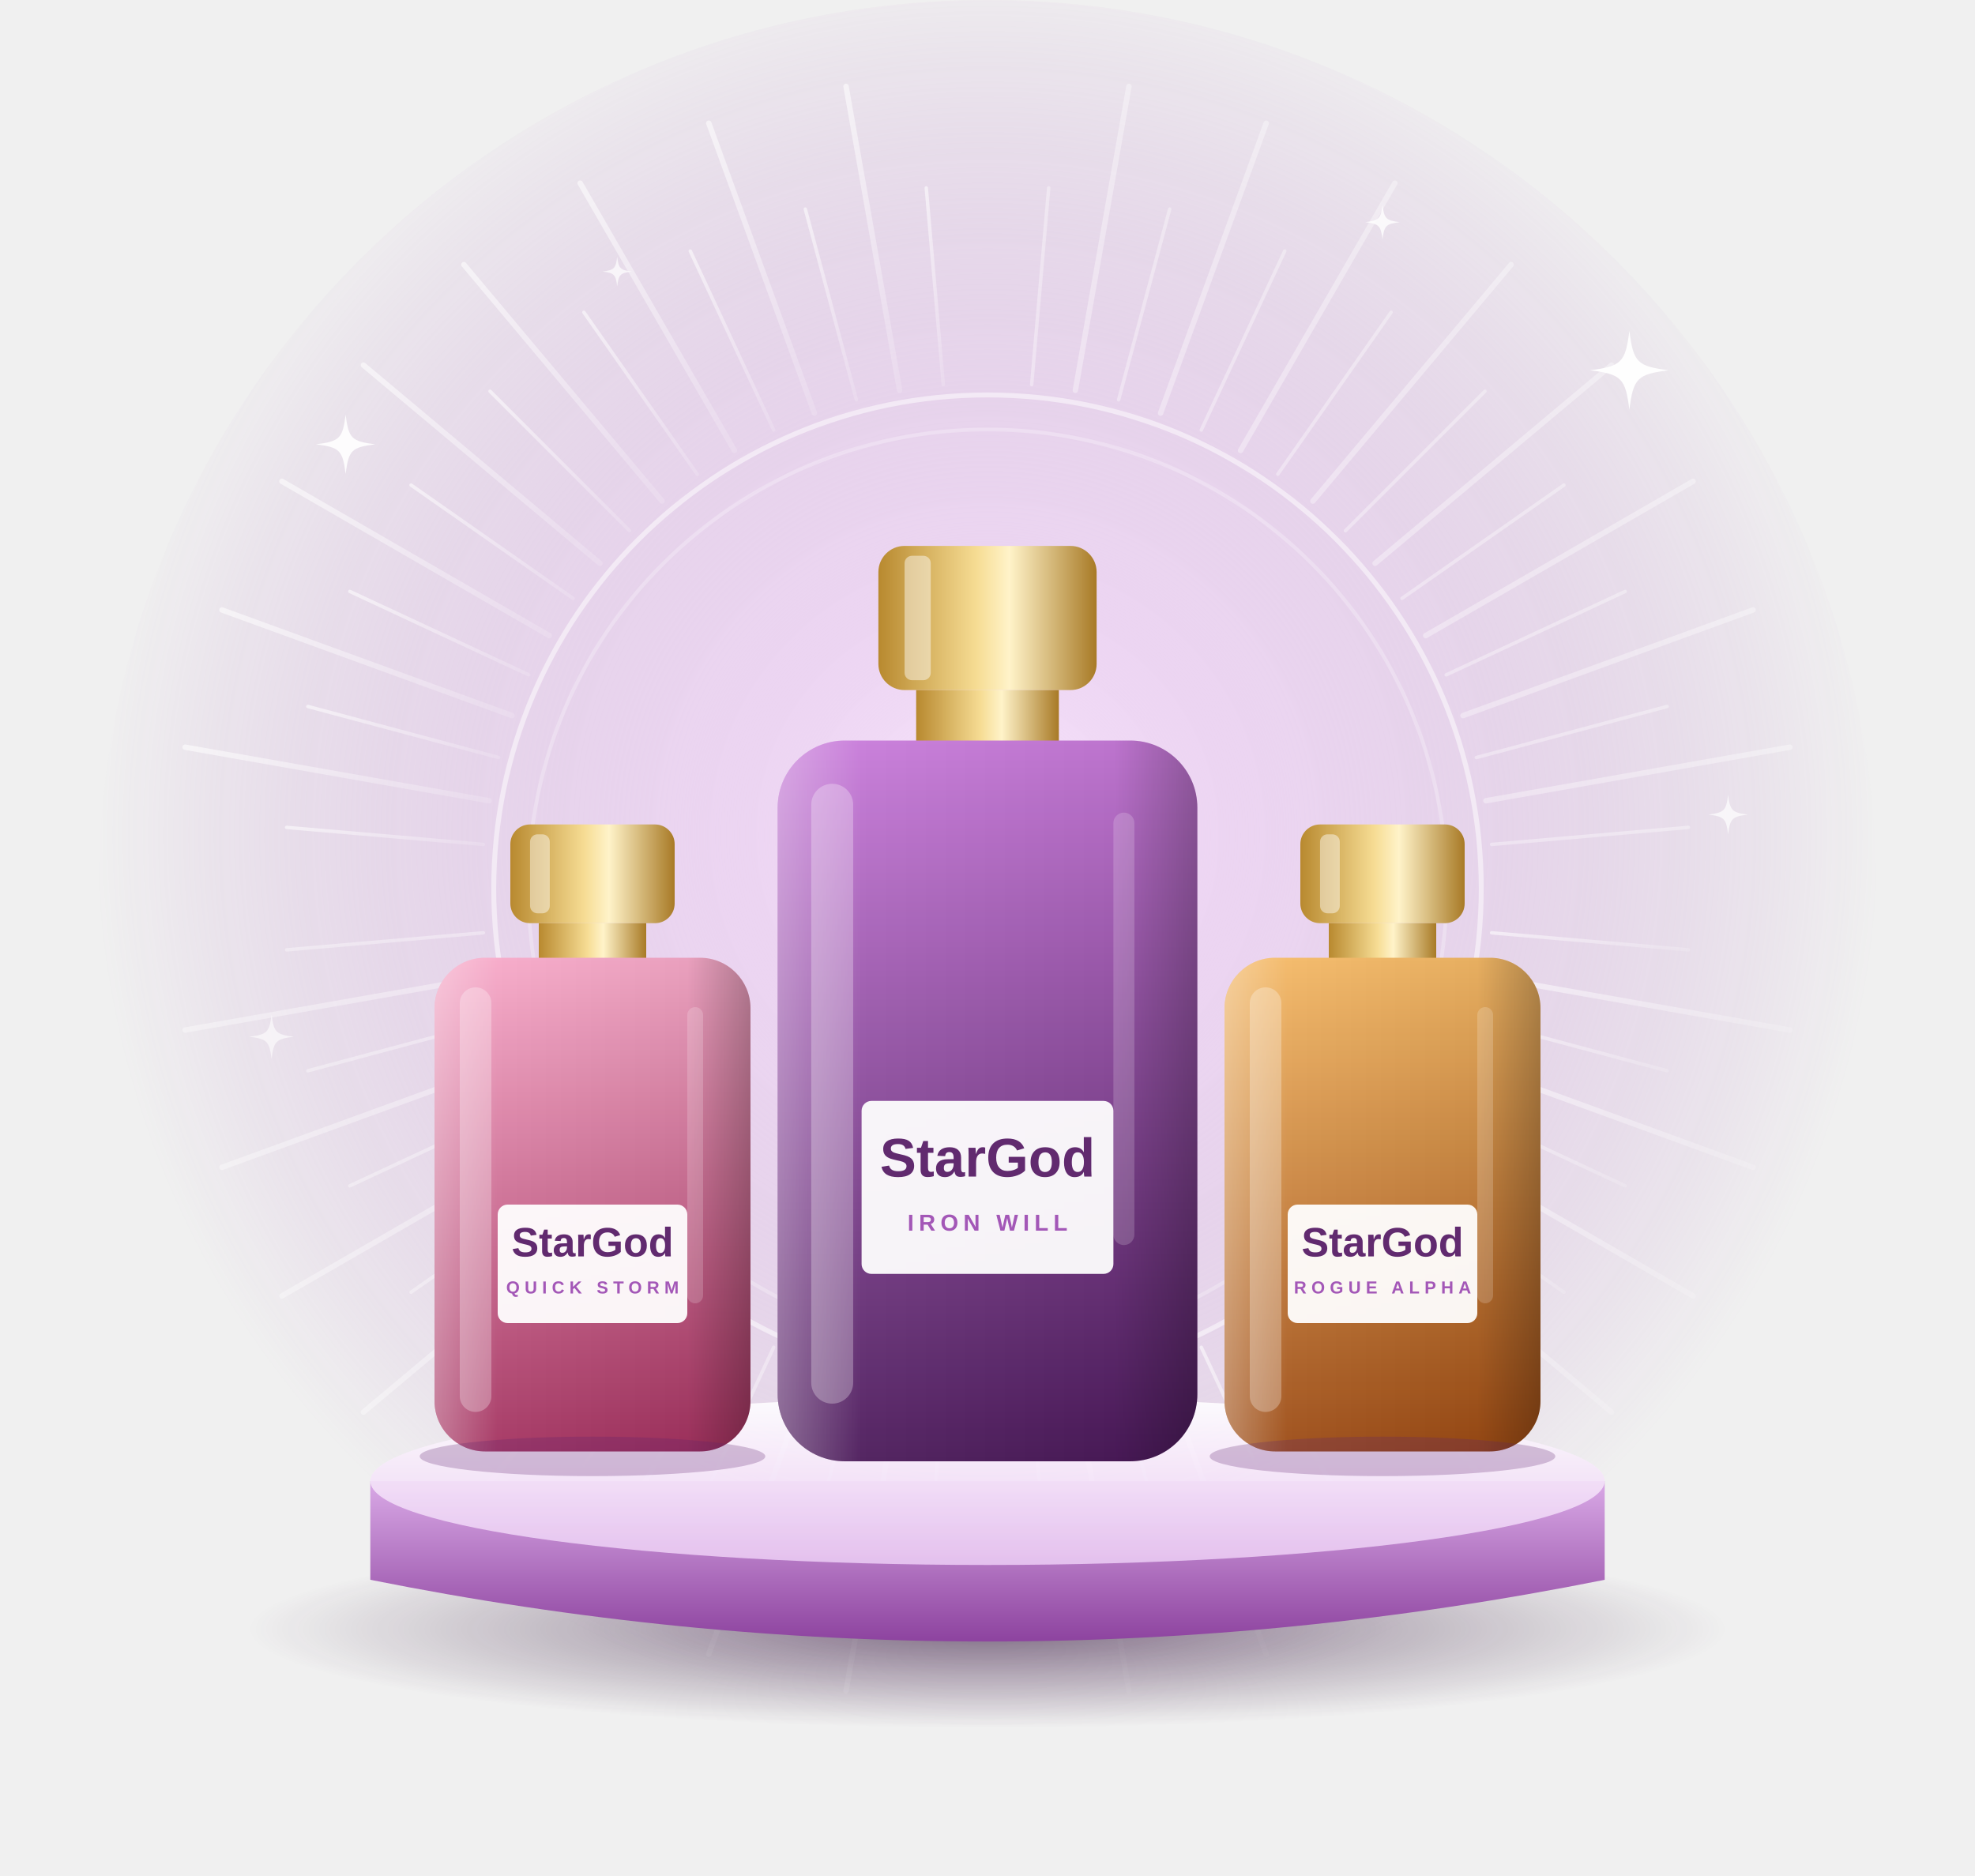
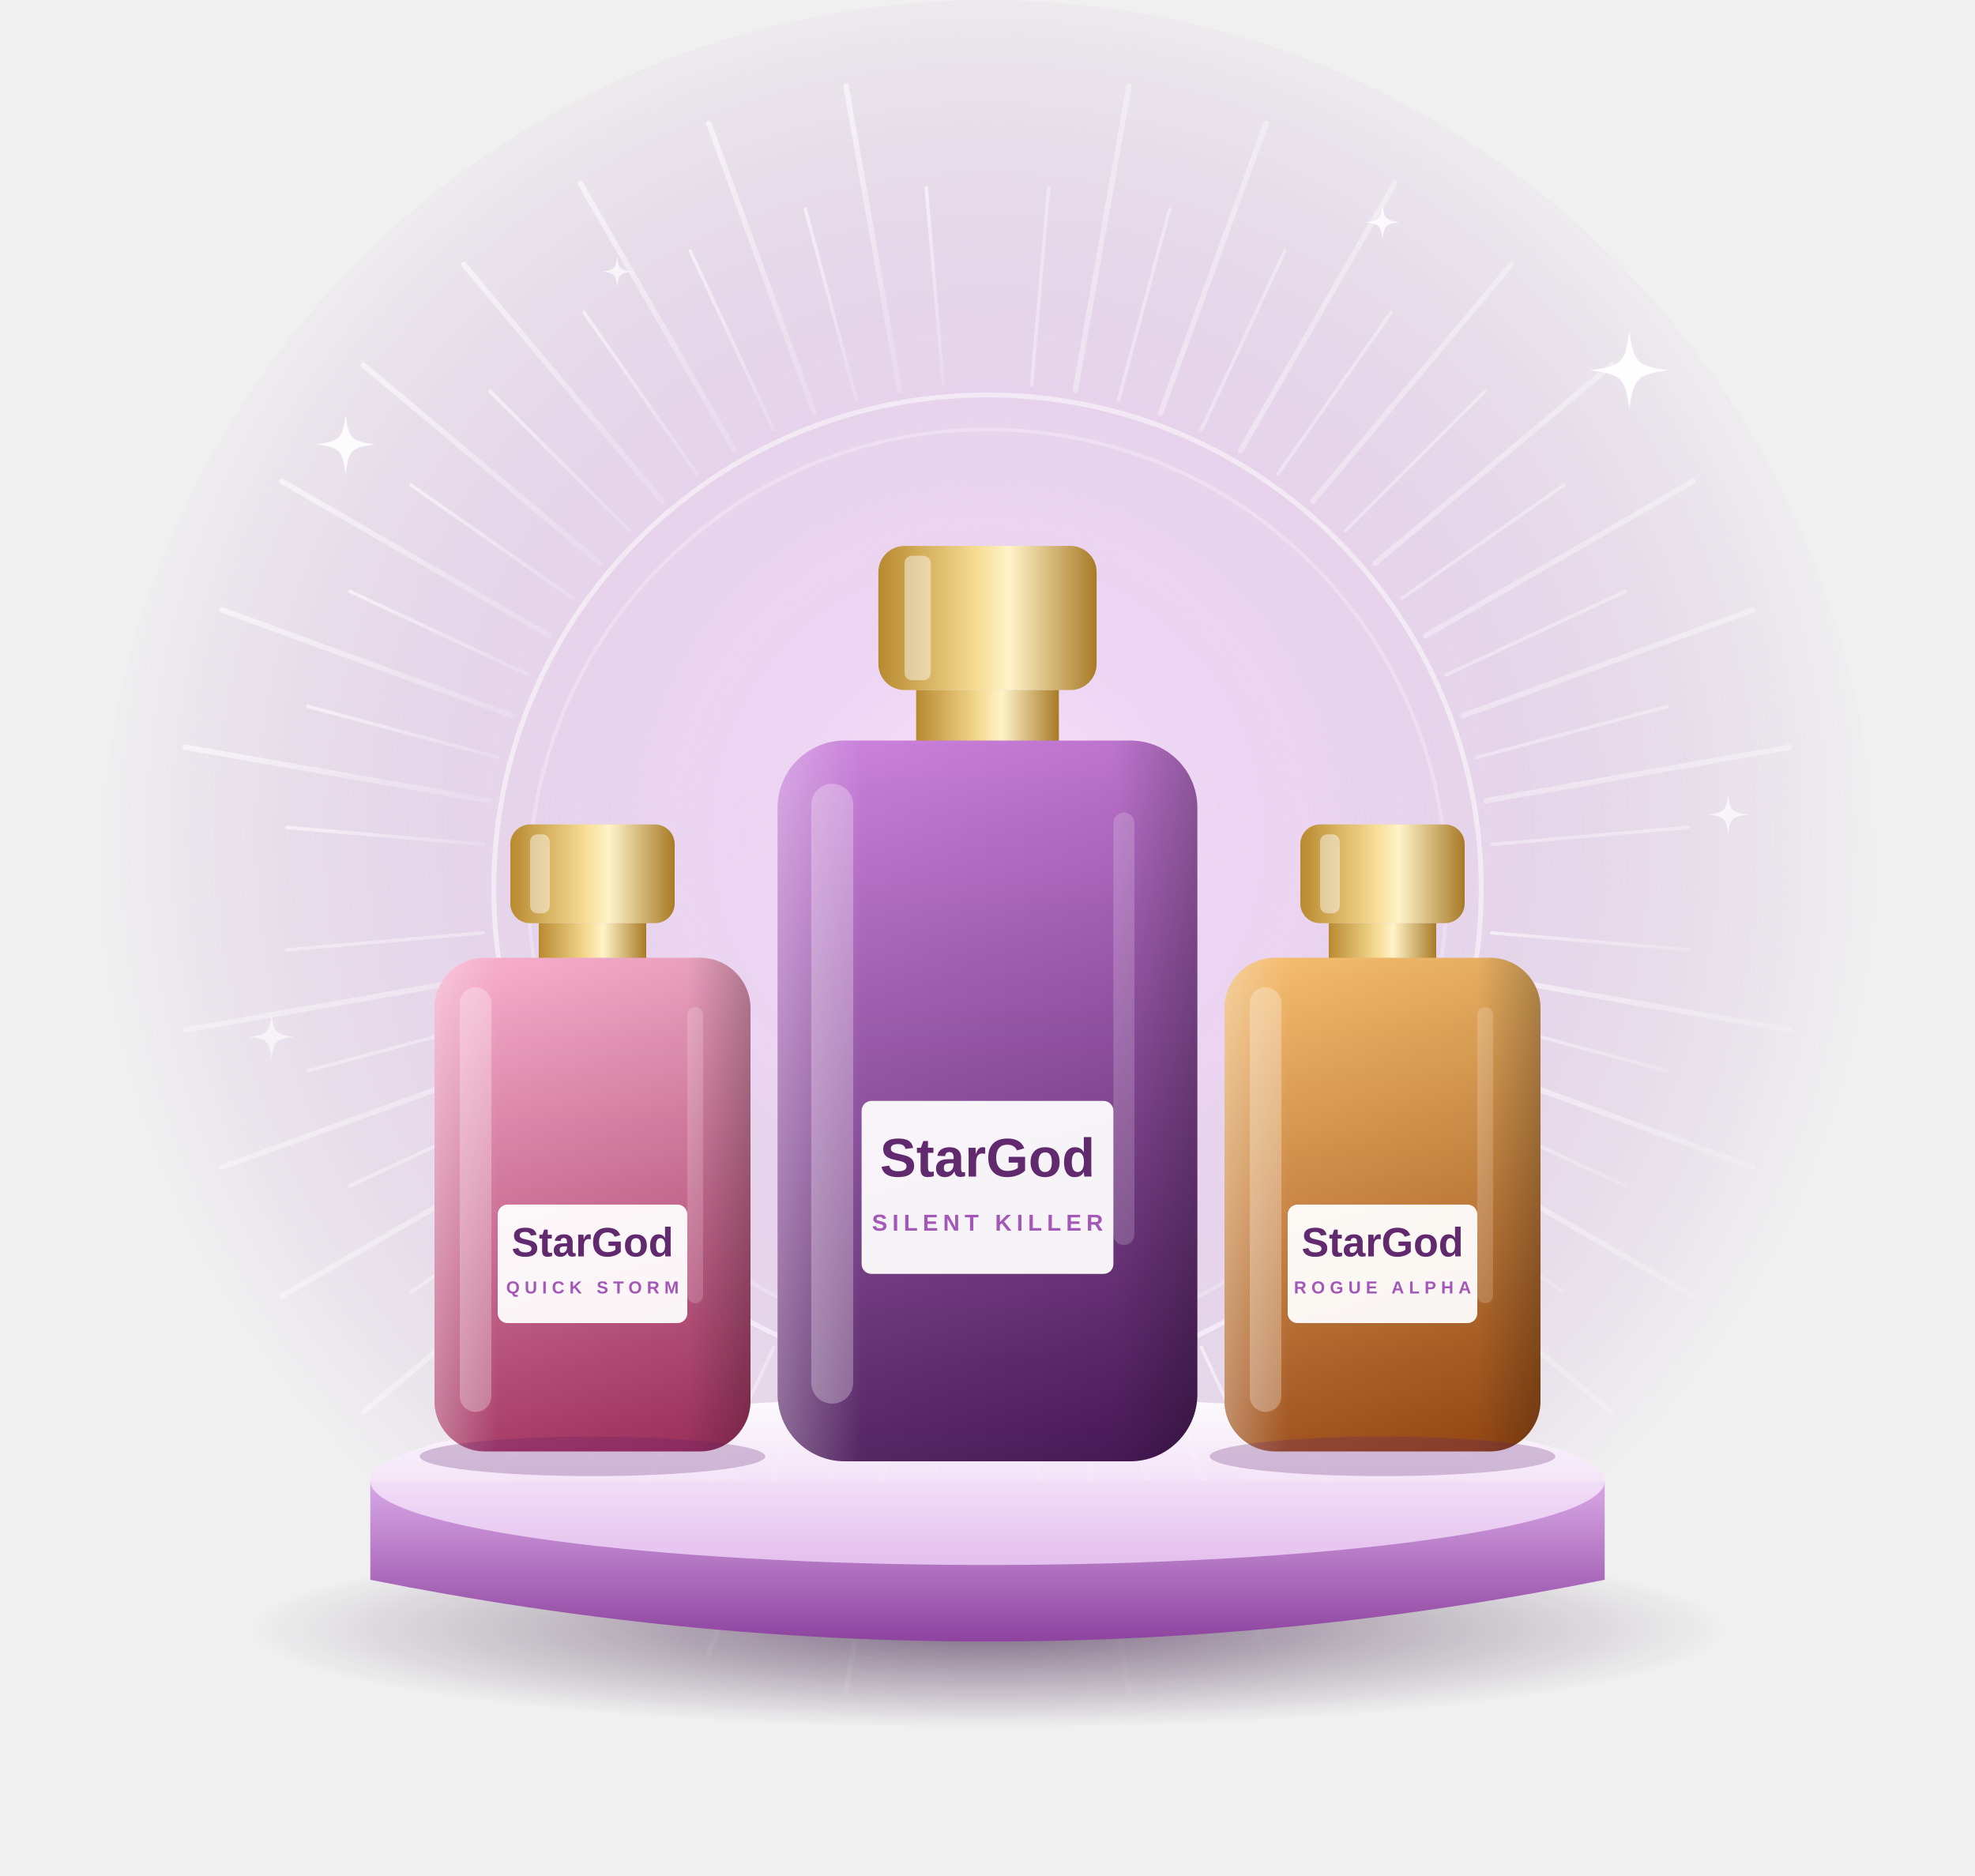
<svg xmlns="http://www.w3.org/2000/svg" viewBox="0 0 800 760">
  <defs>
    <radialGradient id="glow" cx="50%" cy="47%" r="50%">
      <stop offset="0" stop-color="#fbe9ff" stop-opacity=".9" />
      <stop offset=".35" stop-color="#e4b3f0" stop-opacity=".45" />
      <stop offset="1" stop-color="#a357b7" stop-opacity="0" />
    </radialGradient>
    <linearGradient id="ray" x1="0" y1="0" x2="1" y2="1">
      <stop offset="0" stop-color="#fff" stop-opacity=".55" />
      <stop offset="1" stop-color="#fff" stop-opacity=".15" />
    </linearGradient>
    <linearGradient id="gold" x1="0" y1="0" x2="1" y2="0">
      <stop offset="0" stop-color="#b8892f" />
      <stop offset=".45" stop-color="#f6dc93" />
      <stop offset=".6" stop-color="#fff3c9" />
      <stop offset="1" stop-color="#a87a26" />
    </linearGradient>
    <linearGradient id="glass" x1="0" y1="0" x2="1" y2="0">
      <stop offset="0" stop-color="#fff" stop-opacity=".35" />
      <stop offset=".2" stop-color="#fff" stop-opacity=".05" />
      <stop offset=".8" stop-color="#000" stop-opacity=".05" />
      <stop offset="1" stop-color="#000" stop-opacity=".28" />
    </linearGradient>
    <linearGradient id="amber" x1="0" y1="0" x2="0" y2="1">
      <stop offset="0" stop-color="#f3b866" />
      <stop offset="1" stop-color="#9b4a14" />
    </linearGradient>
    <linearGradient id="plum" x1="0" y1="0" x2="0" y2="1">
      <stop offset="0" stop-color="#c77ad9" />
      <stop offset="1" stop-color="#4b1a5a" />
    </linearGradient>
    <linearGradient id="rose" x1="0" y1="0" x2="0" y2="1">
      <stop offset="0" stop-color="#f6a9c8" />
      <stop offset="1" stop-color="#a3325f" />
    </linearGradient>
    <radialGradient id="floor" cx="50%" cy="50%" r="50%">
      <stop offset="0" stop-color="#2b0d33" stop-opacity=".55" />
      <stop offset="1" stop-color="#2b0d33" stop-opacity="0" />
    </radialGradient>
    <linearGradient id="ped" x1="0" y1="0" x2="0" y2="1">
      <stop offset="0" stop-color="#fff" stop-opacity=".9" />
      <stop offset="1" stop-color="#e9c8f2" stop-opacity=".9" />
    </linearGradient>
    <linearGradient id="pedside" x1="0" y1="0" x2="0" y2="1">
      <stop offset="0" stop-color="#d9a9e6" />
      <stop offset="1" stop-color="#8d439f" />
    </linearGradient>
  </defs>
  <circle cx="400" cy="360" r="360" fill="url(#glow)" />
  <g>
    <line x1="605.0" y1="360.0" x2="730.0" y2="360.0" stroke="url(#ray)" stroke-width="2.2" stroke-linecap="round" />
    <line x1="604.2" y1="377.9" x2="683.9" y2="384.8" stroke="url(#ray)" stroke-width="1.4" stroke-linecap="round" />
    <line x1="601.9" y1="395.6" x2="725.0" y2="417.3" stroke="url(#ray)" stroke-width="2.2" stroke-linecap="round" />
    <line x1="598.0" y1="413.1" x2="675.3" y2="433.8" stroke="url(#ray)" stroke-width="1.4" stroke-linecap="round" />
    <line x1="592.6" y1="430.1" x2="710.1" y2="472.9" stroke="url(#ray)" stroke-width="2.2" stroke-linecap="round" />
    <line x1="585.8" y1="446.6" x2="658.3" y2="480.4" stroke="url(#ray)" stroke-width="1.4" stroke-linecap="round" />
    <line x1="577.5" y1="462.5" x2="685.8" y2="525.0" stroke="url(#ray)" stroke-width="2.2" stroke-linecap="round" />
    <line x1="567.9" y1="477.6" x2="633.5" y2="523.5" stroke="url(#ray)" stroke-width="1.4" stroke-linecap="round" />
    <line x1="557.0" y1="491.8" x2="652.8" y2="572.1" stroke="url(#ray)" stroke-width="2.2" stroke-linecap="round" />
    <line x1="545.0" y1="505.0" x2="601.5" y2="561.5" stroke="url(#ray)" stroke-width="1.4" stroke-linecap="round" />
    <line x1="531.8" y1="517.0" x2="612.1" y2="612.8" stroke="url(#ray)" stroke-width="2.2" stroke-linecap="round" />
    <line x1="517.6" y1="527.9" x2="563.5" y2="593.5" stroke="url(#ray)" stroke-width="1.4" stroke-linecap="round" />
    <line x1="502.5" y1="537.5" x2="565.0" y2="645.8" stroke="url(#ray)" stroke-width="2.2" stroke-linecap="round" />
    <line x1="486.6" y1="545.8" x2="520.4" y2="618.3" stroke="url(#ray)" stroke-width="1.4" stroke-linecap="round" />
    <line x1="470.1" y1="552.6" x2="512.9" y2="670.1" stroke="url(#ray)" stroke-width="2.2" stroke-linecap="round" />
    <line x1="453.1" y1="558.0" x2="473.8" y2="635.3" stroke="url(#ray)" stroke-width="1.4" stroke-linecap="round" />
    <line x1="435.6" y1="561.9" x2="457.3" y2="685.0" stroke="url(#ray)" stroke-width="2.2" stroke-linecap="round" />
    <line x1="417.9" y1="564.2" x2="424.8" y2="643.9" stroke="url(#ray)" stroke-width="1.4" stroke-linecap="round" />
    <line x1="400.0" y1="565.0" x2="400.0" y2="690.0" stroke="url(#ray)" stroke-width="2.2" stroke-linecap="round" />
    <line x1="382.1" y1="564.2" x2="375.2" y2="643.9" stroke="url(#ray)" stroke-width="1.4" stroke-linecap="round" />
    <line x1="364.4" y1="561.9" x2="342.7" y2="685.0" stroke="url(#ray)" stroke-width="2.2" stroke-linecap="round" />
    <line x1="346.9" y1="558.0" x2="326.2" y2="635.3" stroke="url(#ray)" stroke-width="1.4" stroke-linecap="round" />
    <line x1="329.9" y1="552.6" x2="287.1" y2="670.1" stroke="url(#ray)" stroke-width="2.2" stroke-linecap="round" />
    <line x1="313.4" y1="545.8" x2="279.6" y2="618.3" stroke="url(#ray)" stroke-width="1.4" stroke-linecap="round" />
    <line x1="297.5" y1="537.5" x2="235.0" y2="645.8" stroke="url(#ray)" stroke-width="2.2" stroke-linecap="round" />
    <line x1="282.4" y1="527.9" x2="236.5" y2="593.5" stroke="url(#ray)" stroke-width="1.4" stroke-linecap="round" />
    <line x1="268.2" y1="517.0" x2="187.9" y2="612.8" stroke="url(#ray)" stroke-width="2.2" stroke-linecap="round" />
    <line x1="255.0" y1="505.0" x2="198.5" y2="561.5" stroke="url(#ray)" stroke-width="1.4" stroke-linecap="round" />
    <line x1="243.0" y1="491.8" x2="147.2" y2="572.1" stroke="url(#ray)" stroke-width="2.2" stroke-linecap="round" />
    <line x1="232.1" y1="477.6" x2="166.5" y2="523.5" stroke="url(#ray)" stroke-width="1.4" stroke-linecap="round" />
    <line x1="222.5" y1="462.5" x2="114.2" y2="525.0" stroke="url(#ray)" stroke-width="2.2" stroke-linecap="round" />
    <line x1="214.2" y1="446.6" x2="141.7" y2="480.4" stroke="url(#ray)" stroke-width="1.4" stroke-linecap="round" />
    <line x1="207.4" y1="430.1" x2="89.9" y2="472.9" stroke="url(#ray)" stroke-width="2.2" stroke-linecap="round" />
    <line x1="202.0" y1="413.1" x2="124.7" y2="433.8" stroke="url(#ray)" stroke-width="1.4" stroke-linecap="round" />
    <line x1="198.1" y1="395.6" x2="75.0" y2="417.3" stroke="url(#ray)" stroke-width="2.2" stroke-linecap="round" />
    <line x1="195.8" y1="377.9" x2="116.1" y2="384.8" stroke="url(#ray)" stroke-width="1.4" stroke-linecap="round" />
    <line x1="195.0" y1="360.0" x2="70.0" y2="360.0" stroke="url(#ray)" stroke-width="2.2" stroke-linecap="round" />
    <line x1="195.8" y1="342.1" x2="116.1" y2="335.2" stroke="url(#ray)" stroke-width="1.4" stroke-linecap="round" />
    <line x1="198.1" y1="324.4" x2="75.0" y2="302.7" stroke="url(#ray)" stroke-width="2.2" stroke-linecap="round" />
    <line x1="202.0" y1="306.9" x2="124.7" y2="286.2" stroke="url(#ray)" stroke-width="1.4" stroke-linecap="round" />
    <line x1="207.4" y1="289.9" x2="89.9" y2="247.1" stroke="url(#ray)" stroke-width="2.2" stroke-linecap="round" />
    <line x1="214.2" y1="273.4" x2="141.7" y2="239.6" stroke="url(#ray)" stroke-width="1.4" stroke-linecap="round" />
    <line x1="222.5" y1="257.5" x2="114.2" y2="195.0" stroke="url(#ray)" stroke-width="2.2" stroke-linecap="round" />
    <line x1="232.1" y1="242.4" x2="166.5" y2="196.5" stroke="url(#ray)" stroke-width="1.4" stroke-linecap="round" />
    <line x1="243.0" y1="228.2" x2="147.2" y2="147.9" stroke="url(#ray)" stroke-width="2.2" stroke-linecap="round" />
    <line x1="255.0" y1="215.0" x2="198.5" y2="158.5" stroke="url(#ray)" stroke-width="1.4" stroke-linecap="round" />
    <line x1="268.2" y1="203.0" x2="187.9" y2="107.2" stroke="url(#ray)" stroke-width="2.2" stroke-linecap="round" />
    <line x1="282.4" y1="192.1" x2="236.5" y2="126.5" stroke="url(#ray)" stroke-width="1.4" stroke-linecap="round" />
    <line x1="297.5" y1="182.5" x2="235.0" y2="74.2" stroke="url(#ray)" stroke-width="2.2" stroke-linecap="round" />
    <line x1="313.4" y1="174.2" x2="279.6" y2="101.7" stroke="url(#ray)" stroke-width="1.4" stroke-linecap="round" />
    <line x1="329.9" y1="167.4" x2="287.1" y2="49.9" stroke="url(#ray)" stroke-width="2.2" stroke-linecap="round" />
    <line x1="346.9" y1="162.0" x2="326.2" y2="84.7" stroke="url(#ray)" stroke-width="1.4" stroke-linecap="round" />
    <line x1="364.4" y1="158.1" x2="342.7" y2="35.0" stroke="url(#ray)" stroke-width="2.2" stroke-linecap="round" />
    <line x1="382.1" y1="155.8" x2="375.2" y2="76.1" stroke="url(#ray)" stroke-width="1.4" stroke-linecap="round" />
    <line x1="400.0" y1="155.0" x2="400.0" y2="30.0" stroke="url(#ray)" stroke-width="2.2" stroke-linecap="round" />
    <line x1="417.9" y1="155.8" x2="424.8" y2="76.1" stroke="url(#ray)" stroke-width="1.4" stroke-linecap="round" />
    <line x1="435.6" y1="158.1" x2="457.3" y2="35.0" stroke="url(#ray)" stroke-width="2.2" stroke-linecap="round" />
    <line x1="453.1" y1="162.0" x2="473.8" y2="84.7" stroke="url(#ray)" stroke-width="1.4" stroke-linecap="round" />
    <line x1="470.1" y1="167.4" x2="512.9" y2="49.9" stroke="url(#ray)" stroke-width="2.2" stroke-linecap="round" />
    <line x1="486.6" y1="174.2" x2="520.4" y2="101.7" stroke="url(#ray)" stroke-width="1.4" stroke-linecap="round" />
    <line x1="502.5" y1="182.5" x2="565.0" y2="74.2" stroke="url(#ray)" stroke-width="2.2" stroke-linecap="round" />
    <line x1="517.6" y1="192.1" x2="563.5" y2="126.5" stroke="url(#ray)" stroke-width="1.4" stroke-linecap="round" />
    <line x1="531.8" y1="203.0" x2="612.1" y2="107.2" stroke="url(#ray)" stroke-width="2.2" stroke-linecap="round" />
    <line x1="545.0" y1="215.0" x2="601.5" y2="158.5" stroke="url(#ray)" stroke-width="1.4" stroke-linecap="round" />
    <line x1="557.0" y1="228.2" x2="652.8" y2="147.9" stroke="url(#ray)" stroke-width="2.2" stroke-linecap="round" />
    <line x1="567.9" y1="242.4" x2="633.5" y2="196.5" stroke="url(#ray)" stroke-width="1.4" stroke-linecap="round" />
    <line x1="577.5" y1="257.5" x2="685.8" y2="195.0" stroke="url(#ray)" stroke-width="2.2" stroke-linecap="round" />
    <line x1="585.8" y1="273.4" x2="658.3" y2="239.6" stroke="url(#ray)" stroke-width="1.4" stroke-linecap="round" />
    <line x1="592.6" y1="289.9" x2="710.1" y2="247.1" stroke="url(#ray)" stroke-width="2.2" stroke-linecap="round" />
    <line x1="598.0" y1="306.9" x2="675.3" y2="286.2" stroke="url(#ray)" stroke-width="1.4" stroke-linecap="round" />
    <line x1="601.9" y1="324.4" x2="725.0" y2="302.7" stroke="url(#ray)" stroke-width="2.2" stroke-linecap="round" />
    <line x1="604.2" y1="342.1" x2="683.9" y2="335.2" stroke="url(#ray)" stroke-width="1.4" stroke-linecap="round" />
  </g>
  <circle cx="400" cy="360" r="200" fill="none" stroke="#fff" stroke-opacity=".5" stroke-width="2" />
  <circle cx="400" cy="360" r="186" fill="none" stroke="#fff" stroke-opacity=".25" stroke-width="1.5" />
  <ellipse cx="400" cy="660" rx="300" ry="40" fill="url(#floor)" />
  <path d="M150 600 L650 600 L650 640 Q400 690 150 640 Z" fill="url(#pedside)" />
  <ellipse cx="400" cy="600" rx="250" ry="34" fill="url(#ped)" />
  <g>
    <rect x="206.72" y="334" width="66.56" height="40" rx="7.987" fill="url(#gold)" />
    <rect x="214.707" y="338" width="7.987" height="32" rx="3" fill="#fff" opacity=".45" />
    <rect x="218.24" y="374" width="43.52" height="18" fill="url(#gold)" />
    <rect x="176" y="388" width="128" height="200" rx="20.48" fill="url(#rose)" />
    <rect x="176" y="388" width="128" height="200" rx="20.48" fill="url(#glass)" />
    <rect x="186.24" y="400" width="12.8" height="172" rx="6.4" fill="#fff" opacity=".28" />
    <rect x="278.4" y="408" width="6.4" height="120" rx="3.2" fill="#fff" opacity=".18" />
    <rect x="201.6" y="488" width="76.8" height="48" rx="4" fill="#fff" opacity=".94" />
    <text x="240" y="509" text-anchor="middle" font-family="Nunito,Arial,sans-serif" font-weight="800" font-size="16.64" fill="#612a6f">StarGod</text>
    <text x="240" y="524" text-anchor="middle" font-family="Arial,sans-serif" font-weight="700" font-size="7.04" letter-spacing="2" fill="#a357b7">QUICK STORM</text>
  </g>
  <g>
    <rect x="526.72" y="334" width="66.56" height="40" rx="7.987" fill="url(#gold)" />
    <rect x="534.707" y="338" width="7.987" height="32" rx="3" fill="#fff" opacity=".45" />
    <rect x="538.24" y="374" width="43.52" height="18" fill="url(#gold)" />
    <rect x="496" y="388" width="128" height="200" rx="20.48" fill="url(#amber)" />
    <rect x="496" y="388" width="128" height="200" rx="20.48" fill="url(#glass)" />
    <rect x="506.24" y="400" width="12.8" height="172" rx="6.4" fill="#fff" opacity=".28" />
    <rect x="598.4" y="408" width="6.4" height="120" rx="3.2" fill="#fff" opacity=".18" />
    <rect x="521.6" y="488" width="76.8" height="48" rx="4" fill="#fff" opacity=".94" />
    <text x="560" y="509" text-anchor="middle" font-family="Nunito,Arial,sans-serif" font-weight="800" font-size="16.64" fill="#612a6f">StarGod</text>
    <text x="560" y="524" text-anchor="middle" font-family="Arial,sans-serif" font-weight="700" font-size="7.04" letter-spacing="2" fill="#a357b7">ROGUE ALPHA</text>
  </g>
  <g>
    <rect x="355.8" y="221.16" width="88.4" height="58.4" rx="10.608" fill="url(#gold)" />
    <rect x="366.408" y="225.16" width="10.608" height="50.4" rx="3" fill="#fff" opacity=".45" />
    <rect x="371.1" y="279.56" width="57.8" height="24.44" fill="url(#gold)" />
    <rect x="315" y="300" width="170" height="292" rx="27.2" fill="url(#plum)" />
    <rect x="315" y="300" width="170" height="292" rx="27.2" fill="url(#glass)" />
    <rect x="328.6" y="317.52" width="17" height="251.12" rx="8.5" fill="#fff" opacity=".28" />
    <rect x="451" y="329.2" width="8.5" height="175.2" rx="4.25" fill="#fff" opacity=".18" />
    <rect x="349" y="446" width="102" height="70.08" rx="4" fill="#fff" opacity=".94" />
    <text x="400" y="476.66" text-anchor="middle" font-family="Nunito,Arial,sans-serif" font-weight="800" font-size="22.1" fill="#612a6f">StarGod</text>
-     <text x="400" y="498.56" text-anchor="middle" font-family="Arial,sans-serif" font-weight="700" font-size="9.35" letter-spacing="2" fill="#a357b7">IRON WILL</text>
+     <text x="400" y="498.56" text-anchor="middle" font-family="Arial,sans-serif" font-weight="700" font-size="9.35" letter-spacing="2" fill="#a357b7">SILENT KILLER</text>
  </g>
  <ellipse cx="240" cy="590" rx="70" ry="8" fill="#5b1f6b" opacity=".25" />
  <ellipse cx="560" cy="590" rx="70" ry="8" fill="#5b1f6b" opacity=".25" />
  <path transform="translate(140 180) scale(1.2)" d="M0-10 C1-2 2-1 10 0 C2 1 1 2 0 10 C-1 2-2 1-10 0 C-2-1-1-2 0-10Z" fill="#fff" opacity="0.9" />
  <path transform="translate(660 150) scale(1.6)" d="M0-10 C1-2 2-1 10 0 C2 1 1 2 0 10 C-1 2-2 1-10 0 C-2-1-1-2 0-10Z" fill="#fff" opacity="0.95" />
  <path transform="translate(700 330) scale(0.8)" d="M0-10 C1-2 2-1 10 0 C2 1 1 2 0 10 C-1 2-2 1-10 0 C-2-1-1-2 0-10Z" fill="#fff" opacity="0.7" />
  <path transform="translate(110 420) scale(0.9)" d="M0-10 C1-2 2-1 10 0 C2 1 1 2 0 10 C-1 2-2 1-10 0 C-2-1-1-2 0-10Z" fill="#fff" opacity="0.6" />
  <path transform="translate(560 90) scale(0.7)" d="M0-10 C1-2 2-1 10 0 C2 1 1 2 0 10 C-1 2-2 1-10 0 C-2-1-1-2 0-10Z" fill="#fff" opacity="0.8" />
  <path transform="translate(250 110) scale(0.6)" d="M0-10 C1-2 2-1 10 0 C2 1 1 2 0 10 C-1 2-2 1-10 0 C-2-1-1-2 0-10Z" fill="#fff" opacity="0.7" />
</svg>
